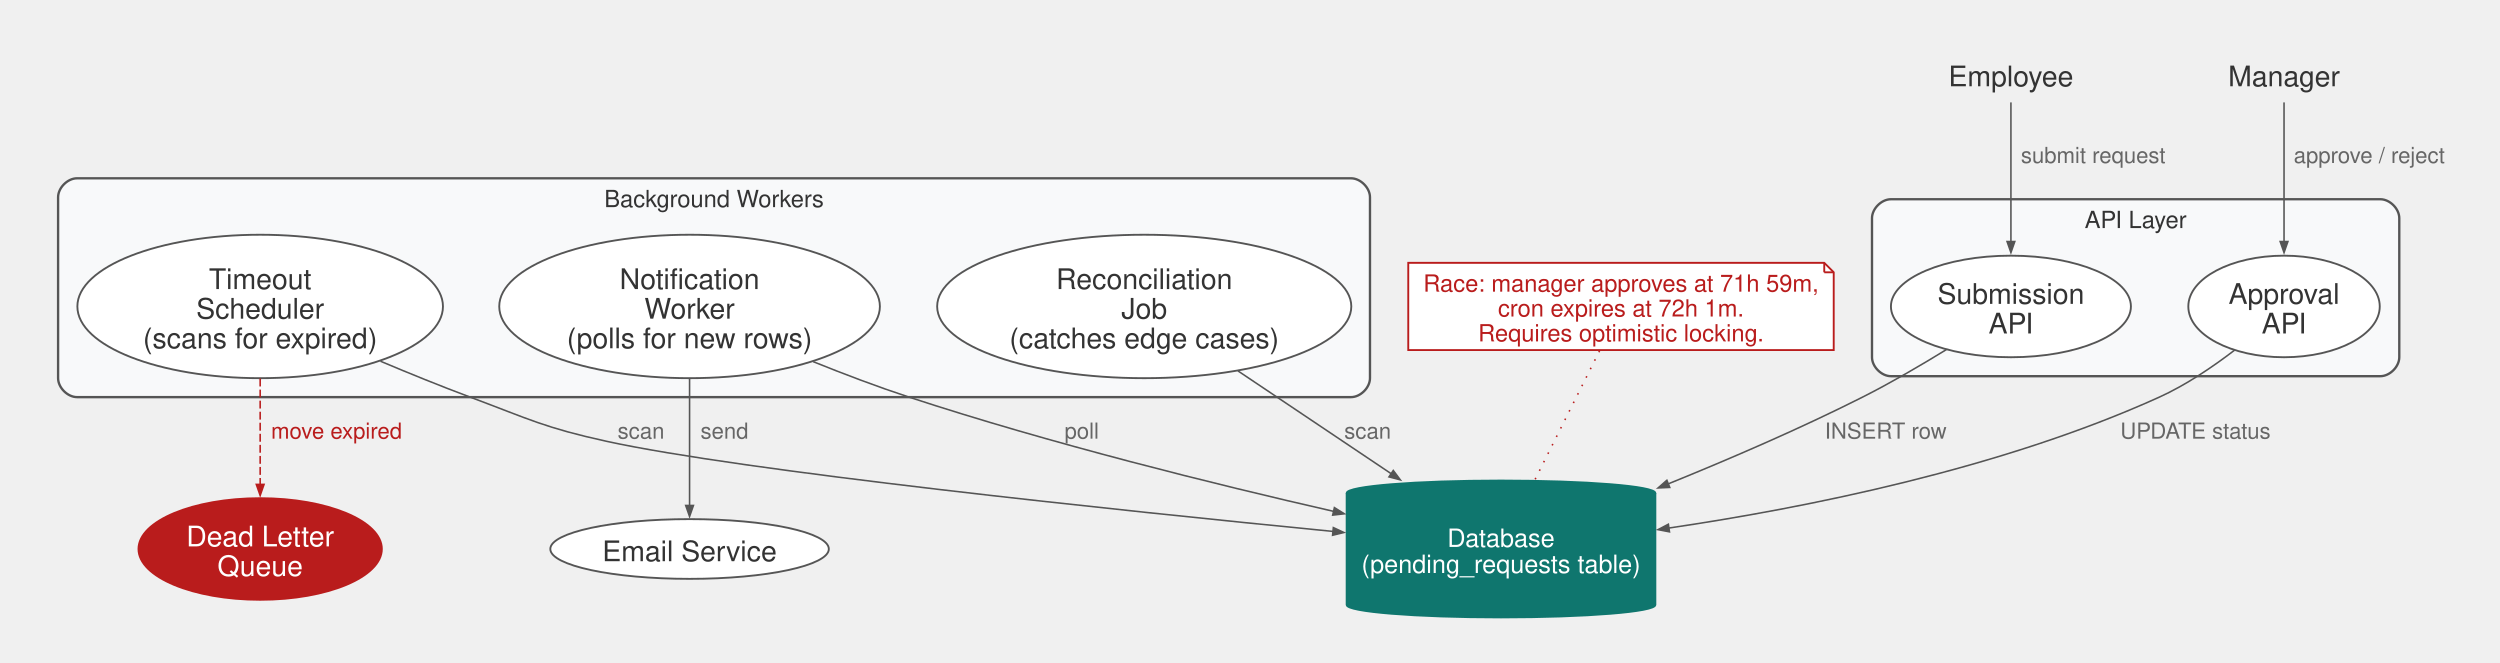
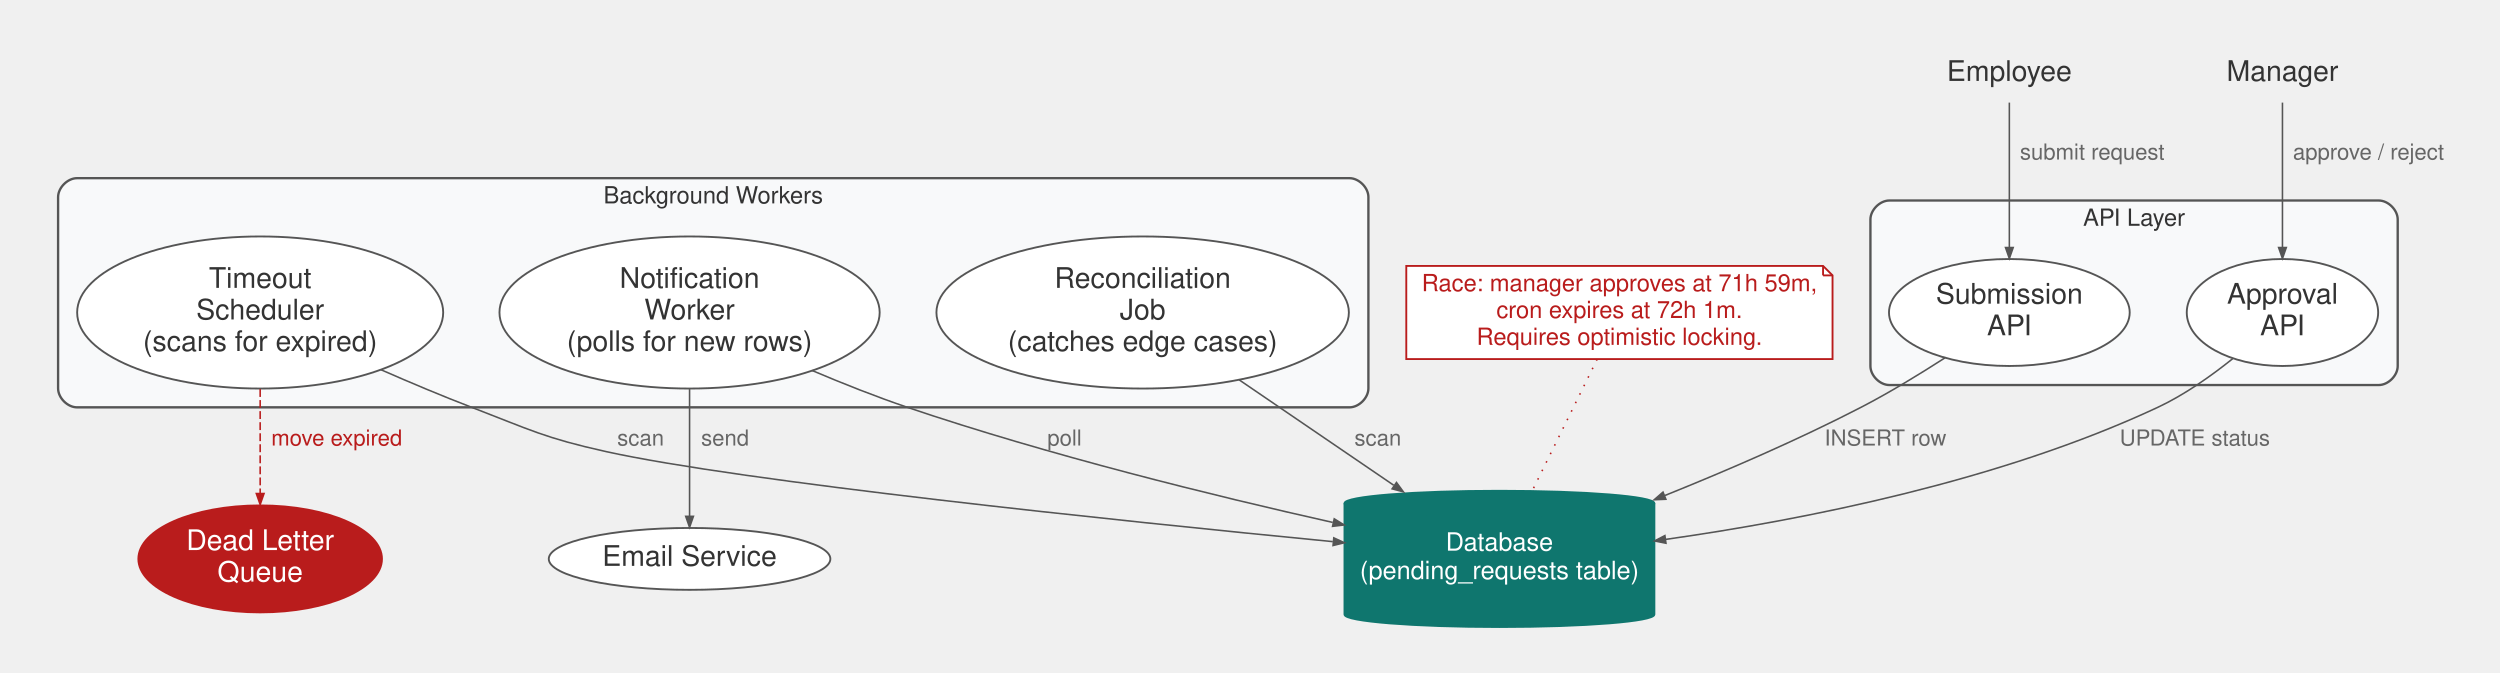
- <svg xmlns="http://www.w3.org/2000/svg" width="1584pt" height="420pt" viewBox="0.00 0.00 1583.60 419.61">
-   <g id="graph0" class="graph" transform="scale(1 1) rotate(0) translate(28.8 390.81)">
+ <svg xmlns="http://www.w3.org/2000/svg" width="1584pt" height="426pt" viewBox="0.00 0.00 1583.60 425.77">
+   <g id="graph0" class="graph" transform="scale(1 1) rotate(0) translate(28.8 396.97)">
    <g id="clust1" class="cluster">
-       <path fill="#f8f9fa" stroke="#555555" stroke-width="1.5" d="M1169,-152.66C1169,-152.66 1479,-152.66 1479,-152.66 1485,-152.66 1491,-158.66 1491,-164.66 1491,-164.66 1491,-252.75 1491,-252.75 1491,-258.75 1485,-264.75 1479,-264.75 1479,-264.75 1169,-264.75 1169,-264.75 1163,-264.75 1157,-258.75 1157,-252.75 1157,-252.75 1157,-164.66 1157,-164.66 1157,-158.66 1163,-152.66 1169,-152.66" />
-       <text text-anchor="middle" x="1324" y="-246.5" font-family="Helvetica,sans-Serif" font-size="15.00" fill="#333333">API Layer</text>
+       <path fill="#f8f9fa" stroke="#555555" stroke-width="1.5" d="M1168,-153.14C1168,-153.14 1478,-153.14 1478,-153.14 1484,-153.14 1490,-159.14 1490,-165.14 1490,-165.14 1490,-258.02 1490,-258.02 1490,-264.02 1484,-270.02 1478,-270.02 1478,-270.02 1168,-270.02 1168,-270.02 1162,-270.02 1156,-264.02 1156,-258.02 1156,-258.02 1156,-165.14 1156,-165.14 1156,-159.14 1162,-153.14 1168,-153.14" />
+       <text text-anchor="middle" x="1323" y="-254.02" font-family="Helvetica,sans-Serif" font-size="15.00" fill="#333333">API Layer</text>
    </g>
    <g id="clust2" class="cluster">
-       <path fill="#f8f9fa" stroke="#555555" stroke-width="1.5" d="M20,-139.4C20,-139.4 827,-139.4 827,-139.4 833,-139.4 839,-145.4 839,-151.4 839,-151.4 839,-266.01 839,-266.01 839,-272.01 833,-278.01 827,-278.01 827,-278.01 20,-278.01 20,-278.01 14,-278.01 8,-272.01 8,-266.01 8,-266.01 8,-151.4 8,-151.4 8,-145.4 14,-139.4 20,-139.4" />
-       <text text-anchor="middle" x="423.5" y="-259.76" font-family="Helvetica,sans-Serif" font-size="15.00" fill="#333333">Background Workers</text>
+       <path fill="#f8f9fa" stroke="#555555" stroke-width="1.5" d="M20,-139C20,-139 826,-139 826,-139 832,-139 838,-145 838,-151 838,-151 838,-272.17 838,-272.17 838,-278.17 832,-284.17 826,-284.17 826,-284.17 20,-284.17 20,-284.17 14,-284.17 8,-278.17 8,-272.17 8,-272.17 8,-151 8,-151 8,-145 14,-139 20,-139" />
+       <text text-anchor="middle" x="423" y="-268.17" font-family="Helvetica,sans-Serif" font-size="15.00" fill="#333333">Background Workers</text>
    </g>
    <g id="node1" class="node">
-       <path fill="none" stroke="none" stroke-width="1.2" d="M1280.38,-362.01C1280.38,-362.01 1209.62,-362.01 1209.62,-362.01 1203.62,-362.01 1197.62,-356.01 1197.62,-350.01 1197.62,-350.01 1197.62,-338.01 1197.62,-338.01 1197.62,-332.01 1203.62,-326.01 1209.62,-326.01 1209.62,-326.01 1280.38,-326.01 1280.38,-326.01 1286.38,-326.01 1292.38,-332.01 1292.38,-338.01 1292.38,-338.01 1292.38,-350.01 1292.38,-350.01 1292.38,-356.01 1286.38,-362.01 1280.38,-362.01" />
-       <text text-anchor="middle" x="1245" y="-336.29" font-family="Helvetica,sans-Serif" font-size="18.00" fill="#333333">Employee</text>
+       <path fill="transparent" stroke="transparent" stroke-width="1.2" d="M1279.5,-368.17C1279.5,-368.17 1208.5,-368.17 1208.5,-368.17 1202.5,-368.17 1196.5,-362.17 1196.5,-356.17 1196.5,-356.17 1196.5,-344.17 1196.5,-344.17 1196.5,-338.17 1202.5,-332.17 1208.5,-332.17 1208.5,-332.17 1279.5,-332.17 1279.5,-332.17 1285.5,-332.17 1291.5,-338.17 1291.5,-344.17 1291.5,-344.17 1291.5,-356.17 1291.5,-356.17 1291.5,-362.17 1285.5,-368.17 1279.5,-368.17" />
+       <text text-anchor="middle" x="1244" y="-345.77" font-family="Helvetica,sans-Serif" font-size="18.00" fill="#333333">Employee</text>
    </g>
    <g id="node3" class="node">
-       <ellipse fill="#ffffff" stroke="#555555" stroke-width="1.2" cx="1245" cy="-196.83" rx="76.01" ry="32.17" />
-       <text text-anchor="middle" x="1245" y="-198.48" font-family="Helvetica,sans-Serif" font-size="18.00" fill="#333333">Submission</text>
-       <text text-anchor="middle" x="1245" y="-179.73" font-family="Helvetica,sans-Serif" font-size="18.00" fill="#333333">API</text>
+       <ellipse fill="#ffffff" stroke="#555555" stroke-width="1.2" cx="1244" cy="-199.08" rx="76.24" ry="33.88" />
+       <text text-anchor="middle" x="1244" y="-204.68" font-family="Helvetica,sans-Serif" font-size="18.00" fill="#333333">Submission</text>
+       <text text-anchor="middle" x="1244" y="-184.68" font-family="Helvetica,sans-Serif" font-size="18.00" fill="#333333">API</text>
    </g>
    <g id="edge1" class="edge">
-       <path fill="none" stroke="#555555" d="M1245,-326.07C1245,-304.56 1245,-266.75 1245,-237.74" />
-       <polygon fill="#555555" stroke="#555555" points="1247.45,-237.95 1245,-230.95 1242.55,-237.95 1247.45,-237.95" />
-       <text text-anchor="middle" x="1297.12" y="-287.71" font-family="Helvetica,sans-Serif" font-size="14.00" fill="#666666">  submit request  </text>
+       <path fill="none" stroke="#555555" d="M1244,-332.06C1244,-309.83 1244,-270.3 1244,-240.28" />
+       <polygon fill="#555555" stroke="#555555" points="1246.45,-240.26 1244,-233.26 1241.55,-240.26 1246.45,-240.26" />
+       <text text-anchor="middle" x="1296.5" y="-295.97" font-family="Helvetica,sans-Serif" font-size="14.00" fill="#666666">  submit request  </text>
    </g>
    <g id="node2" class="node">
-       <path fill="none" stroke="none" stroke-width="1.2" d="M1448.88,-362.01C1448.88,-362.01 1387.12,-362.01 1387.12,-362.01 1381.12,-362.01 1375.12,-356.01 1375.12,-350.01 1375.12,-350.01 1375.12,-338.01 1375.12,-338.01 1375.12,-332.01 1381.12,-326.01 1387.12,-326.01 1387.12,-326.01 1448.88,-326.01 1448.88,-326.01 1454.88,-326.01 1460.88,-332.01 1460.88,-338.01 1460.88,-338.01 1460.88,-350.01 1460.88,-350.01 1460.88,-356.01 1454.88,-362.01 1448.88,-362.01" />
-       <text text-anchor="middle" x="1418" y="-336.29" font-family="Helvetica,sans-Serif" font-size="18.00" fill="#333333">Manager</text>
+       <path fill="transparent" stroke="transparent" stroke-width="1.2" d="M1448,-368.17C1448,-368.17 1386,-368.17 1386,-368.17 1380,-368.17 1374,-362.17 1374,-356.17 1374,-356.17 1374,-344.17 1374,-344.17 1374,-338.17 1380,-332.17 1386,-332.17 1386,-332.17 1448,-332.17 1448,-332.17 1454,-332.17 1460,-338.17 1460,-344.17 1460,-344.17 1460,-356.17 1460,-356.17 1460,-362.17 1454,-368.17 1448,-368.17" />
+       <text text-anchor="middle" x="1417" y="-345.77" font-family="Helvetica,sans-Serif" font-size="18.00" fill="#333333">Manager</text>
    </g>
    <g id="node4" class="node">
-       <ellipse fill="#ffffff" stroke="#555555" stroke-width="1.2" cx="1418" cy="-196.83" rx="60.63" ry="32.17" />
-       <text text-anchor="middle" x="1418" y="-198.48" font-family="Helvetica,sans-Serif" font-size="18.00" fill="#333333">Approval</text>
-       <text text-anchor="middle" x="1418" y="-179.73" font-family="Helvetica,sans-Serif" font-size="18.00" fill="#333333">API</text>
+       <ellipse fill="#ffffff" stroke="#555555" stroke-width="1.2" cx="1417" cy="-199.08" rx="60.62" ry="33.88" />
+       <text text-anchor="middle" x="1417" y="-204.68" font-family="Helvetica,sans-Serif" font-size="18.00" fill="#333333">Approval</text>
+       <text text-anchor="middle" x="1417" y="-184.68" font-family="Helvetica,sans-Serif" font-size="18.00" fill="#333333">API</text>
    </g>
    <g id="edge2" class="edge">
-       <path fill="none" stroke="#555555" d="M1418,-326.07C1418,-304.56 1418,-266.75 1418,-237.74" />
-       <polygon fill="#555555" stroke="#555555" points="1420.45,-237.95 1418,-230.95 1415.55,-237.95 1420.45,-237.95" />
-       <text text-anchor="middle" x="1472" y="-287.71" font-family="Helvetica,sans-Serif" font-size="14.00" fill="#666666">  approve / reject  </text>
+       <path fill="none" stroke="#555555" d="M1417,-332.06C1417,-309.83 1417,-270.3 1417,-240.28" />
+       <polygon fill="#555555" stroke="#555555" points="1419.45,-240.26 1417,-233.26 1414.55,-240.26 1419.45,-240.26" />
+       <text text-anchor="middle" x="1471.5" y="-295.97" font-family="Helvetica,sans-Serif" font-size="14.00" fill="#666666">  approve / reject  </text>
    </g>
    <g id="node5" class="node">
-       <path fill="#0f766e" stroke="#0f766e" stroke-width="1.5" d="M1019.62,-78.55C1019.62,-82.88 975.87,-86.4 922,-86.4 868.13,-86.4 824.38,-82.88 824.38,-78.55 824.38,-78.55 824.38,-7.85 824.38,-7.85 824.38,-3.52 868.13,0 922,0 975.87,0 1019.62,-3.52 1019.62,-7.85 1019.62,-7.85 1019.62,-78.55 1019.62,-78.55" />
-       <path fill="none" stroke="#0f766e" stroke-width="1.5" d="M1019.62,-78.55C1019.62,-74.21 975.87,-70.69 922,-70.69 868.13,-70.69 824.38,-74.21 824.38,-78.55" />
-       <text text-anchor="middle" x="922" y="-44.5" font-family="Helvetica,sans-Serif" font-size="16.00" fill="#ffffff">Database</text>
-       <text text-anchor="middle" x="922" y="-28" font-family="Helvetica,sans-Serif" font-size="16.00" fill="#ffffff">(pending_requests table)</text>
+       <path fill="#0f766e" stroke="#0f766e" stroke-width="1.5" d="M1019,-78.18C1019,-82.5 975.07,-86 921,-86 866.93,-86 823,-82.5 823,-78.18 823,-78.18 823,-7.82 823,-7.82 823,-3.5 866.93,0 921,0 975.07,0 1019,-3.5 1019,-7.82 1019,-7.82 1019,-78.18 1019,-78.18" />
+       <path fill="none" stroke="#0f766e" stroke-width="1.5" d="M1019,-78.18C1019,-73.87 975.07,-70.36 921,-70.36 866.93,-70.36 823,-73.87 823,-78.18" />
+       <text text-anchor="middle" x="921" y="-48.2" font-family="Helvetica,sans-Serif" font-size="16.00" fill="#ffffff">Database</text>
+       <text text-anchor="middle" x="921" y="-30.2" font-family="Helvetica,sans-Serif" font-size="16.00" fill="#ffffff">(pending_requests table)</text>
    </g>
    <g id="edge3" class="edge">
-       <path fill="none" stroke="#555555" d="M1204.09,-169.49C1187.86,-159.52 1168.84,-148.4 1151,-139.4 1111.63,-119.53 1067.11,-100.33 1027.86,-84.43" />
-       <polygon fill="#555555" stroke="#555555" points="1028.89,-82.2 1021.48,-81.86 1027.06,-86.75 1028.89,-82.2" />
-       <text text-anchor="middle" x="1165.68" y="-113.1" font-family="Helvetica,sans-Serif" font-size="14.00" fill="#666666">  INSERT row  </text>
+       <path fill="none" stroke="#555555" d="M1203.23,-170.37C1187.02,-159.91 1167.98,-148.3 1150,-139 1110.42,-118.54 1065.41,-99.09 1025.83,-83.18" />
+       <polygon fill="#555555" stroke="#555555" points="1026.43,-80.78 1019.02,-80.46 1024.61,-85.33 1026.43,-80.78" />
+       <text text-anchor="middle" x="1165.5" y="-114.8" font-family="Helvetica,sans-Serif" font-size="14.00" fill="#666666">  INSERT row  </text>
    </g>
    <g id="edge4" class="edge">
-       <path fill="none" stroke="#555555" d="M1386.7,-169.17C1372.85,-158.55 1355.89,-147.06 1339,-139.4 1238.76,-93.95 1114.81,-69.22 1028.2,-56.45" />
-       <polygon fill="#555555" stroke="#555555" points="1028.72,-54.05 1021.44,-55.46 1028.01,-58.89 1028.72,-54.05" />
-       <text text-anchor="middle" x="1361.89" y="-113.1" font-family="Helvetica,sans-Serif" font-size="14.00" fill="#666666">  UPDATE status  </text>
+       <path fill="none" stroke="#555555" d="M1385.5,-169.84C1371.74,-158.8 1354.91,-146.91 1338,-139 1237.81,-92.13 1113.02,-67.64 1026.19,-55.35" />
+       <polygon fill="#555555" stroke="#555555" points="1026.49,-52.92 1019.22,-54.38 1025.81,-57.78 1026.49,-52.92" />
+       <text text-anchor="middle" x="1361.5" y="-114.8" font-family="Helvetica,sans-Serif" font-size="14.00" fill="#666666">  UPDATE status  </text>
    </g>
    <g id="node6" class="node">
-       <ellipse fill="#ffffff" stroke="#555555" stroke-width="1.2" cx="408" cy="-196.83" rx="120.56" ry="45.43" />
-       <text text-anchor="middle" x="408" y="-207.86" font-family="Helvetica,sans-Serif" font-size="18.00" fill="#333333">Notification</text>
-       <text text-anchor="middle" x="408" y="-189.11" font-family="Helvetica,sans-Serif" font-size="18.00" fill="#333333">Worker</text>
-       <text text-anchor="middle" x="408" y="-170.36" font-family="Helvetica,sans-Serif" font-size="18.00" fill="#333333">(polls for new rows)</text>
+       <ellipse fill="#ffffff" stroke="#555555" stroke-width="1.2" cx="408" cy="-199.08" rx="120.42" ry="48.17" />
+       <text text-anchor="middle" x="408" y="-214.68" font-family="Helvetica,sans-Serif" font-size="18.00" fill="#333333">Notification</text>
+       <text text-anchor="middle" x="408" y="-194.68" font-family="Helvetica,sans-Serif" font-size="18.00" fill="#333333">Worker</text>
+       <text text-anchor="middle" x="408" y="-174.68" font-family="Helvetica,sans-Serif" font-size="18.00" fill="#333333">(polls for new rows)</text>
    </g>
    <g id="edge5" class="edge">
-       <path fill="none" stroke="#555555" d="M486.32,-161.85C505.94,-153.94 527.08,-145.94 547,-139.4 636.44,-110.04 740.34,-84.3 816.06,-67.01" />
-       <polygon fill="#555555" stroke="#555555" points="816.46,-69.43 822.75,-65.49 815.38,-64.65 816.46,-69.43" />
-       <text text-anchor="middle" x="656.4" y="-113.1" font-family="Helvetica,sans-Serif" font-size="14.00" fill="#666666">  poll  </text>
+       <path fill="none" stroke="#555555" d="M485.63,-162.33C505.11,-154.06 526.13,-145.73 546,-139 635.36,-108.76 739.56,-83.1 815.41,-66.1" />
+       <polygon fill="#555555" stroke="#555555" points="816.36,-68.4 822.66,-64.49 815.29,-63.62 816.36,-68.4" />
+       <text text-anchor="middle" x="645.5" y="-114.8" font-family="Helvetica,sans-Serif" font-size="14.00" fill="#666666">  poll  </text>
    </g>
    <g id="node9" class="node">
-       <ellipse fill="#ffffff" stroke="#555555" stroke-width="1.2" cx="408" cy="-43.2" rx="88.21" ry="18.92" />
-       <text text-anchor="middle" x="408" y="-35.47" font-family="Helvetica,sans-Serif" font-size="18.00" fill="#333333">Email Service</text>
+       <ellipse fill="#ffffff" stroke="#555555" stroke-width="1.2" cx="408" cy="-43" rx="89.19" ry="19.6" />
+       <text text-anchor="middle" x="408" y="-38.6" font-family="Helvetica,sans-Serif" font-size="18.00" fill="#333333">Email Service</text>
    </g>
    <g id="edge8" class="edge">
-       <path fill="none" stroke="#555555" d="M408,-151.16C408,-124.94 408,-92.7 408,-70.51" />
-       <polygon fill="#555555" stroke="#555555" points="410.45,-70.76 408,-63.76 405.55,-70.76 410.45,-70.76" />
-       <text text-anchor="middle" x="430.12" y="-113.1" font-family="Helvetica,sans-Serif" font-size="14.00" fill="#666666">  send  </text>
+       <path fill="none" stroke="#555555" d="M408,-150.6C408,-124.06 408,-92.01 408,-70.03" />
+       <polygon fill="#555555" stroke="#555555" points="410.45,-69.98 408,-62.98 405.55,-69.98 410.45,-69.98" />
+       <text text-anchor="middle" x="430.5" y="-114.8" font-family="Helvetica,sans-Serif" font-size="14.00" fill="#666666">  send  </text>
    </g>
    <g id="node7" class="node">
-       <ellipse fill="#ffffff" stroke="#555555" stroke-width="1.2" cx="136" cy="-196.83" rx="115.79" ry="45.43" />
-       <text text-anchor="middle" x="136" y="-207.86" font-family="Helvetica,sans-Serif" font-size="18.00" fill="#333333">Timeout</text>
-       <text text-anchor="middle" x="136" y="-189.11" font-family="Helvetica,sans-Serif" font-size="18.00" fill="#333333">Scheduler</text>
-       <text text-anchor="middle" x="136" y="-170.36" font-family="Helvetica,sans-Serif" font-size="18.00" fill="#333333">(scans for expired)</text>
+       <ellipse fill="#ffffff" stroke="#555555" stroke-width="1.2" cx="136" cy="-199.08" rx="115.93" ry="48.17" />
+       <text text-anchor="middle" x="136" y="-214.68" font-family="Helvetica,sans-Serif" font-size="18.00" fill="#333333">Timeout</text>
+       <text text-anchor="middle" x="136" y="-194.68" font-family="Helvetica,sans-Serif" font-size="18.00" fill="#333333">Scheduler</text>
+       <text text-anchor="middle" x="136" y="-174.68" font-family="Helvetica,sans-Serif" font-size="18.00" fill="#333333">(scans for expired)</text>
    </g>
    <g id="edge6" class="edge">
-       <path fill="none" stroke="#555555" d="M212.2,-162.14C230.66,-154.35 250.44,-146.33 269,-139.4 306.86,-125.27 316.03,-120.04 355.5,-111.4 440.69,-92.75 676.78,-67.95 815.83,-54.3" />
-       <polygon fill="#555555" stroke="#555555" points="815.79,-56.76 822.51,-53.64 815.31,-51.89 815.79,-56.76" />
-       <text text-anchor="middle" x="377.25" y="-113.1" font-family="Helvetica,sans-Serif" font-size="14.00" fill="#666666">  scan  </text>
+       <path fill="none" stroke="#555555" d="M212.35,-162.89C231.06,-154.69 251.13,-146.25 270,-139 307.13,-124.74 316.17,-119.6 355,-111 440.18,-92.13 676.58,-67.46 815.45,-53.94" />
+       <polygon fill="#555555" stroke="#555555" points="816.08,-56.34 822.81,-53.23 815.6,-51.47 816.08,-56.34" />
+       <text text-anchor="middle" x="377" y="-114.8" font-family="Helvetica,sans-Serif" font-size="14.00" fill="#666666">  scan  </text>
    </g>
    <g id="node10" class="node">
-       <ellipse fill="#b91c1c" stroke="#b91c1c" stroke-width="1.2" cx="136" cy="-43.2" rx="77.07" ry="32.17" />
-       <text text-anchor="middle" x="136" y="-44.85" font-family="Helvetica,sans-Serif" font-size="18.00" fill="#ffffff">Dead Letter</text>
-       <text text-anchor="middle" x="136" y="-26.1" font-family="Helvetica,sans-Serif" font-size="18.00" fill="#ffffff">Queue</text>
+       <ellipse fill="#b91c1c" stroke="#b91c1c" stroke-width="1.2" cx="136" cy="-43" rx="77.15" ry="33.88" />
+       <text text-anchor="middle" x="136" y="-48.6" font-family="Helvetica,sans-Serif" font-size="18.00" fill="#ffffff">Dead Letter</text>
+       <text text-anchor="middle" x="136" y="-28.6" font-family="Helvetica,sans-Serif" font-size="18.00" fill="#ffffff">Queue</text>
    </g>
    <g id="edge9" class="edge">
-       <path fill="none" stroke="#b91c1c" stroke-dasharray="5,2" d="M136,-151.16C136,-129.81 136,-104.48 136,-83.83" />
-       <polygon fill="#b91c1c" stroke="#b91c1c" points="138.45,-84.1 136,-77.1 133.55,-84.1 138.45,-84.1" />
-       <text text-anchor="middle" x="184.38" y="-113.1" font-family="Helvetica,sans-Serif" font-size="14.00" fill="#b91c1c">  move expired  </text>
+       <path fill="none" stroke="#b91c1c" stroke-dasharray="5,2" d="M136,-150.6C136,-129.49 136,-104.9 136,-84.65" />
+       <polygon fill="#b91c1c" stroke="#b91c1c" points="138.45,-84.41 136,-77.41 133.55,-84.41 138.45,-84.41" />
+       <text text-anchor="middle" x="184.5" y="-114.8" font-family="Helvetica,sans-Serif" font-size="14.00" fill="#b91c1c">  move expired  </text>
    </g>
    <g id="node8" class="node">
-       <ellipse fill="#ffffff" stroke="#555555" stroke-width="1.2" cx="696" cy="-196.83" rx="131.17" ry="45.43" />
-       <text text-anchor="middle" x="696" y="-207.86" font-family="Helvetica,sans-Serif" font-size="18.00" fill="#333333">Reconciliation</text>
-       <text text-anchor="middle" x="696" y="-189.11" font-family="Helvetica,sans-Serif" font-size="18.00" fill="#333333">Job</text>
-       <text text-anchor="middle" x="696" y="-170.36" font-family="Helvetica,sans-Serif" font-size="18.00" fill="#333333">(catches edge cases)</text>
+       <ellipse fill="#ffffff" stroke="#555555" stroke-width="1.2" cx="695" cy="-199.08" rx="130.63" ry="48.17" />
+       <text text-anchor="middle" x="695" y="-214.68" font-family="Helvetica,sans-Serif" font-size="18.00" fill="#333333">Reconciliation</text>
+       <text text-anchor="middle" x="695" y="-194.68" font-family="Helvetica,sans-Serif" font-size="18.00" fill="#333333">Job</text>
+       <text text-anchor="middle" x="695" y="-174.68" font-family="Helvetica,sans-Serif" font-size="18.00" fill="#333333">(catches edge cases)</text>
    </g>
    <g id="edge7" class="edge">
-       <path fill="none" stroke="#555555" d="M755.38,-155.99C785.17,-136.01 821.43,-111.68 852.51,-90.83" />
-       <polygon fill="#555555" stroke="#555555" points="853.76,-92.94 858.21,-87 851.03,-88.87 853.76,-92.94" />
-       <text text-anchor="middle" x="837.53" y="-113.1" font-family="Helvetica,sans-Serif" font-size="14.00" fill="#666666">  scan  </text>
+       <path fill="none" stroke="#555555" d="M756.16,-156.39C786.43,-135.75 823.04,-110.79 854.06,-89.64" />
+       <polygon fill="#555555" stroke="#555555" points="855.78,-91.43 860.18,-85.46 853.02,-87.38 855.78,-91.43" />
+       <text text-anchor="middle" x="844" y="-114.8" font-family="Helvetica,sans-Serif" font-size="14.00" fill="#666666">  scan  </text>
    </g>
    <g id="node11" class="node">
-       <polygon fill="#ffffff" stroke="#b91c1c" stroke-width="1.2" points="1126.75,-224.46 863.25,-224.46 863.25,-169.21 1132.75,-169.21 1132.75,-218.46 1126.75,-224.46" />
-       <polyline fill="none" stroke="#b91c1c" stroke-width="1.2" points="1126.75,-224.46 1126.75,-218.46" />
-       <polyline fill="none" stroke="#b91c1c" stroke-width="1.2" points="1132.75,-218.46 1126.75,-218.46" />
-       <text text-anchor="middle" x="998" y="-206.21" font-family="Helvetica,sans-Serif" font-size="15.00" fill="#b91c1c">Race: manager approves at 71h 59m,</text>
-       <text text-anchor="middle" x="998" y="-190.46" font-family="Helvetica,sans-Serif" font-size="15.00" fill="#b91c1c">cron expires at 72h 1m.</text>
-       <text text-anchor="middle" x="998" y="-174.71" font-family="Helvetica,sans-Serif" font-size="15.00" fill="#b91c1c">Requires optimistic locking.</text>
+       <polygon fill="#ffffff" stroke="#b91c1c" stroke-width="1.2" points="1126,-228.58 862,-228.58 862,-169.58 1132,-169.58 1132,-222.58 1126,-228.58" />
+       <polyline fill="none" stroke="#b91c1c" stroke-width="1.2" points="1126,-228.58 1126,-222.58 " />
+       <polyline fill="none" stroke="#b91c1c" stroke-width="1.2" points="1132,-222.58 1126,-222.58 " />
+       <text text-anchor="middle" x="997" y="-212.58" font-family="Helvetica,sans-Serif" font-size="15.00" fill="#b91c1c">Race: manager approves at 71h 59m,</text>
+       <text text-anchor="middle" x="997" y="-195.58" font-family="Helvetica,sans-Serif" font-size="15.00" fill="#b91c1c">cron expires at 72h 1m.</text>
+       <text text-anchor="middle" x="997" y="-178.58" font-family="Helvetica,sans-Serif" font-size="15.00" fill="#b91c1c">Requires optimistic locking.</text>
    </g>
    <g id="edge10" class="edge">
-       <path fill="none" stroke="#b91c1c" stroke-dasharray="1,5" d="M984.41,-168.72C973.01,-145.98 956.53,-113.09 943.37,-86.83" />
+       <path fill="none" stroke="#b91c1c" stroke-dasharray="1,5" d="M982.88,-169.46C971.34,-146.05 954.84,-112.61 941.78,-86.14" />
    </g>
  </g>
</svg>
